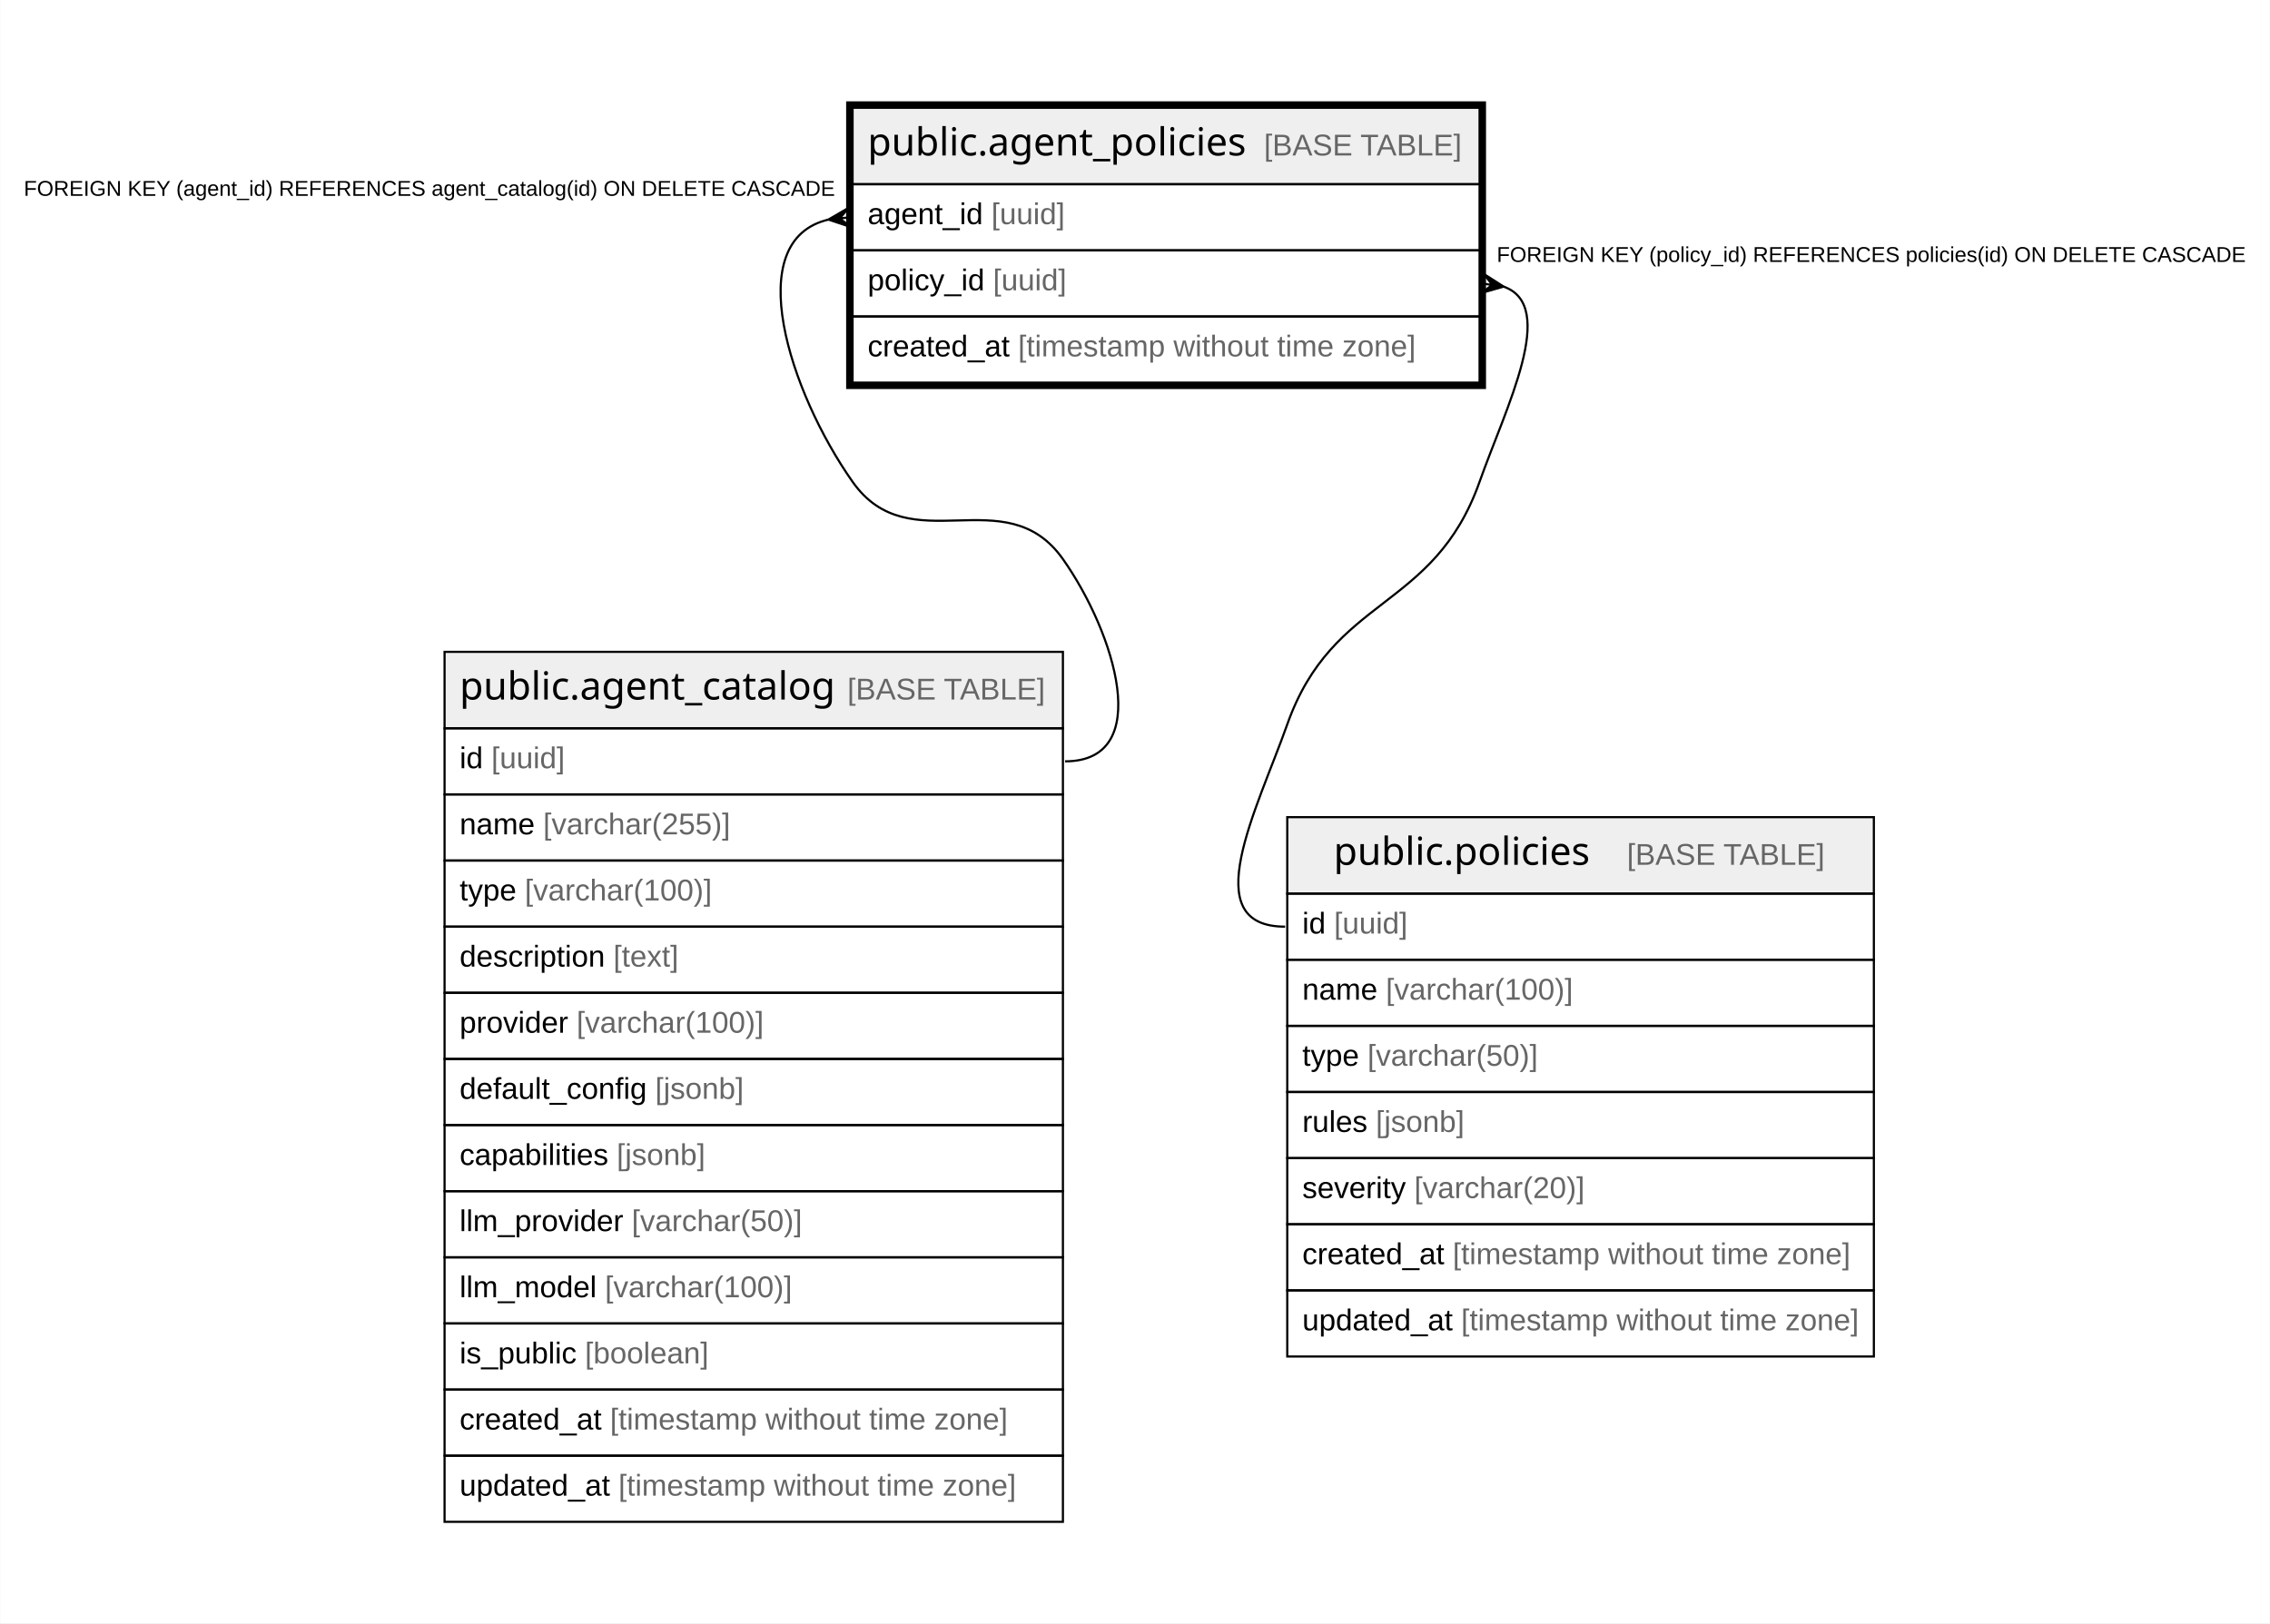
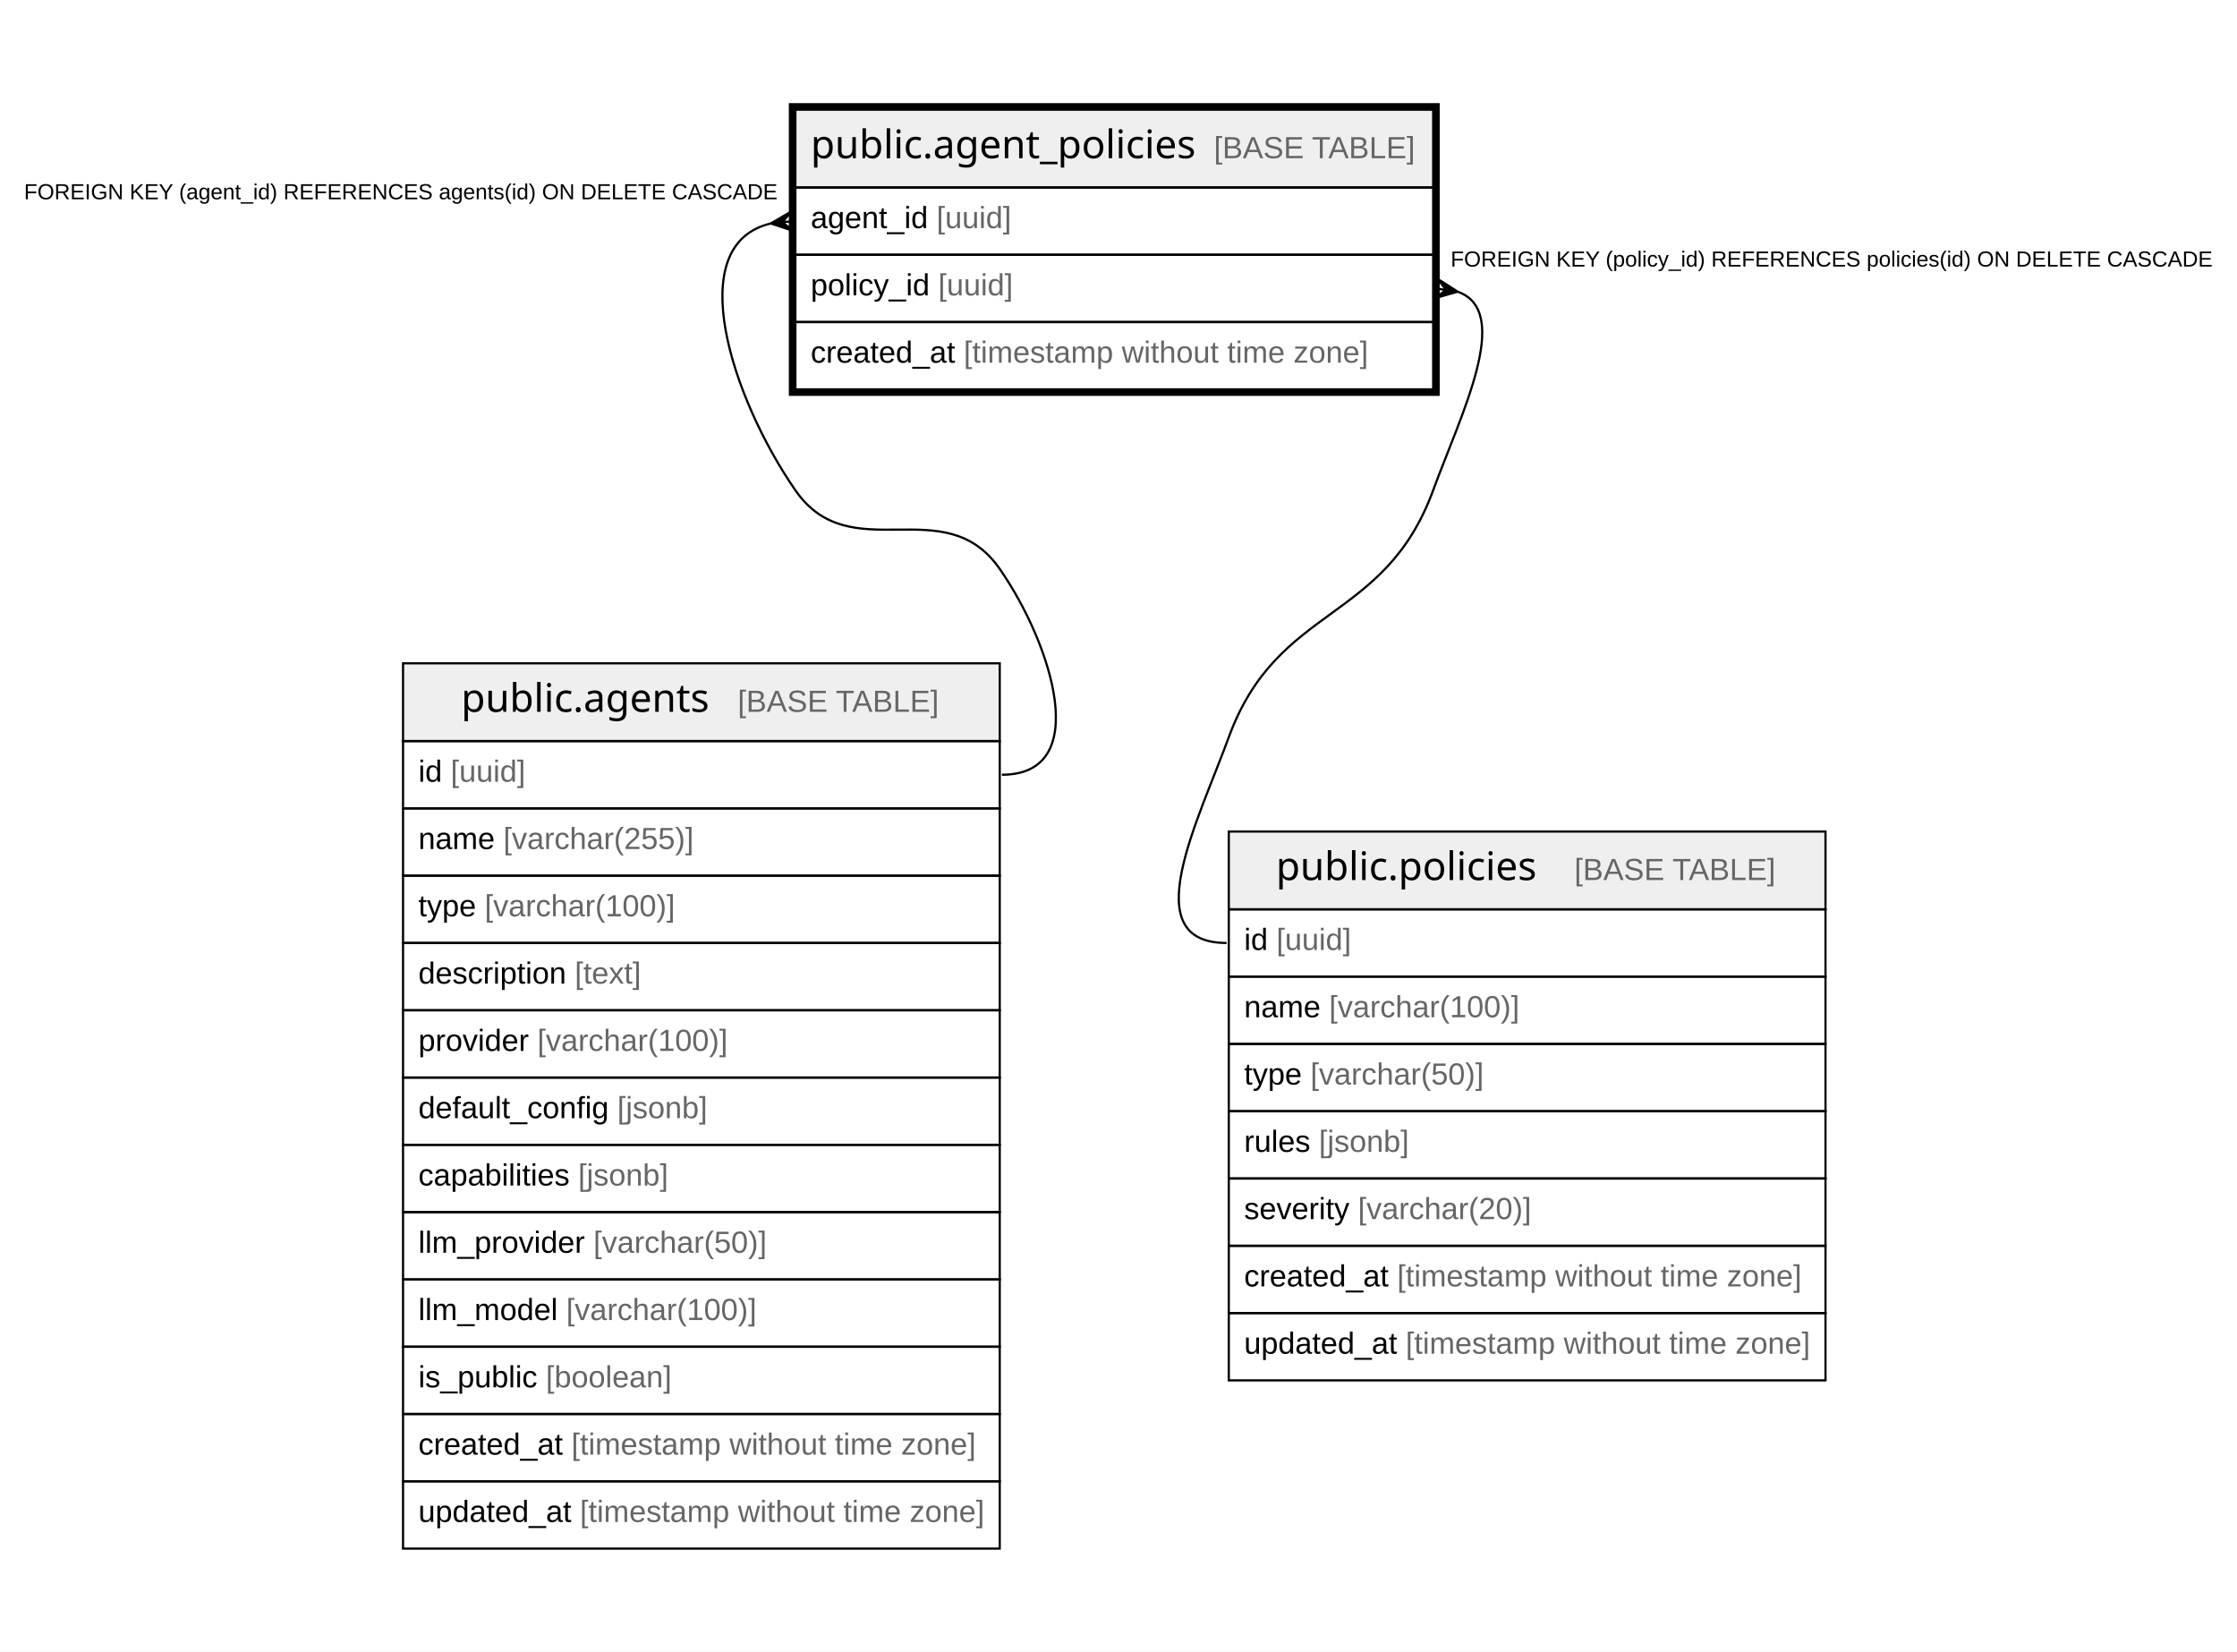
- <svg xmlns="http://www.w3.org/2000/svg" width="1057pt" height="756pt" viewBox="0.00 0.00 1056.83 756.00">
+ <svg xmlns="http://www.w3.org/2000/svg" width="1024pt" height="756pt" viewBox="0.00 0.00 1024.02 756.00">
  <g id="graph0" class="graph" transform="scale(1 1) rotate(0) translate(4 752)">
-     <polygon fill="white" stroke="none" points="-4,4 -4,-752 1052.83,-752 1052.83,4 -4,4" />
+     <polygon fill="white" stroke="none" points="-4,4 -4,-752 1020.02,-752 1020.02,4 -4,4" />
    <g id="node1" class="node">
-       <polygon fill="#efefef" stroke="none" points="392.91,-666.2 392.91,-701.8 684.86,-701.8 684.86,-666.2 392.91,-666.2" />
-       <polygon fill="none" stroke="black" points="392.91,-666.2 392.91,-701.8 684.86,-701.8 684.86,-666.2 392.91,-666.2" />
-       <text text-anchor="start" x="399.91" y="-679.6" font-family="Arial Bold" font-size="18.00">public.agent_policies</text>
-       <text text-anchor="start" x="553.37" y="-679.6" font-family="Arial" font-size="14.00">    </text>
-       <text text-anchor="start" x="584.48" y="-679.6" font-family="Arial" font-size="14.00" fill="#666666">[BASE TABLE]</text>
-       <polygon fill="none" stroke="black" points="392.91,-635.4 392.91,-666.2 684.86,-666.2 684.86,-635.4 392.91,-635.4" />
-       <text text-anchor="start" x="399.91" y="-647.6" font-family="Arial" font-size="14.00">agent_id </text>
-       <text text-anchor="start" x="457.52" y="-647.6" font-family="Arial" font-size="14.00" fill="#666666">[uuid]</text>
-       <polygon fill="none" stroke="black" points="392.91,-604.6 392.91,-635.4 684.86,-635.4 684.86,-604.6 392.91,-604.6" />
-       <text text-anchor="start" x="399.91" y="-616.8" font-family="Arial" font-size="14.00">policy_id </text>
-       <text text-anchor="start" x="458.28" y="-616.8" font-family="Arial" font-size="14.00" fill="#666666">[uuid]</text>
-       <polygon fill="none" stroke="black" points="392.91,-573.8 392.91,-604.6 684.86,-604.6 684.86,-573.8 392.91,-573.8" />
-       <text text-anchor="start" x="399.91" y="-586" font-family="Arial" font-size="14.00">created_at </text>
-       <text text-anchor="start" x="469.96" y="-586" font-family="Arial" font-size="14.00" fill="#666666">[timestamp without time zone]</text>
-       <polygon fill="none" stroke="black" stroke-width="3" points="391.41,-572.3 391.41,-703.3 686.36,-703.3 686.36,-572.3 391.41,-572.3" />
+       <polygon fill="#efefef" stroke="none" points="360.1,-666.2 360.1,-701.8 652.05,-701.8 652.05,-666.2 360.1,-666.2" />
+       <polygon fill="none" stroke="black" points="360.1,-666.2 360.1,-701.8 652.05,-701.8 652.05,-666.2 360.1,-666.2" />
+       <text text-anchor="start" x="367.1" y="-679.6" font-family="Arial Bold" font-size="18.00">public.agent_policies</text>
+       <text text-anchor="start" x="520.56" y="-679.6" font-family="Arial" font-size="14.00">    </text>
+       <text text-anchor="start" x="551.68" y="-679.6" font-family="Arial" font-size="14.00" fill="#666666">[BASE TABLE]</text>
+       <polygon fill="none" stroke="black" points="360.1,-635.4 360.1,-666.2 652.05,-666.2 652.05,-635.4 360.1,-635.4" />
+       <text text-anchor="start" x="367.1" y="-647.6" font-family="Arial" font-size="14.00">agent_id </text>
+       <text text-anchor="start" x="424.71" y="-647.6" font-family="Arial" font-size="14.00" fill="#666666">[uuid]</text>
+       <polygon fill="none" stroke="black" points="360.1,-604.6 360.1,-635.4 652.05,-635.4 652.05,-604.6 360.1,-604.6" />
+       <text text-anchor="start" x="367.1" y="-616.8" font-family="Arial" font-size="14.00">policy_id </text>
+       <text text-anchor="start" x="425.47" y="-616.8" font-family="Arial" font-size="14.00" fill="#666666">[uuid]</text>
+       <polygon fill="none" stroke="black" points="360.1,-573.8 360.1,-604.6 652.05,-604.6 652.05,-573.8 360.1,-573.8" />
+       <text text-anchor="start" x="367.1" y="-586" font-family="Arial" font-size="14.00">created_at </text>
+       <text text-anchor="start" x="437.15" y="-586" font-family="Arial" font-size="14.00" fill="#666666">[timestamp without time zone]</text>
+       <polygon fill="none" stroke="black" stroke-width="3" points="358.6,-572.3 358.6,-703.3 653.55,-703.3 653.55,-572.3 358.6,-572.3" />
    </g>
    <g id="node2" class="node">
-       <polygon fill="#efefef" stroke="none" points="202.92,-412.8 202.92,-448.4 490.85,-448.4 490.85,-412.8 202.92,-412.8" />
-       <polygon fill="none" stroke="black" points="202.92,-412.8 202.92,-448.4 490.85,-448.4 490.85,-412.8 202.92,-412.8" />
-       <text text-anchor="start" x="209.92" y="-426.2" font-family="Arial Bold" font-size="18.00">public.agent_catalog</text>
-       <text text-anchor="start" x="359.36" y="-426.2" font-family="Arial" font-size="14.00">    </text>
-       <text text-anchor="start" x="390.48" y="-426.2" font-family="Arial" font-size="14.00" fill="#666666">[BASE TABLE]</text>
-       <polygon fill="none" stroke="black" points="202.92,-382 202.92,-412.8 490.85,-412.8 490.85,-382 202.92,-382" />
-       <text text-anchor="start" x="209.92" y="-394.2" font-family="Arial" font-size="14.00">id </text>
-       <text text-anchor="start" x="224.7" y="-394.2" font-family="Arial" font-size="14.00" fill="#666666">[uuid]</text>
-       <polygon fill="none" stroke="black" points="202.92,-351.2 202.92,-382 490.85,-382 490.85,-351.2 202.92,-351.2" />
-       <text text-anchor="start" x="209.92" y="-363.4" font-family="Arial" font-size="14.00">name </text>
-       <text text-anchor="start" x="248.83" y="-363.4" font-family="Arial" font-size="14.00" fill="#666666">[varchar(255)]</text>
-       <polygon fill="none" stroke="black" points="202.92,-320.4 202.92,-351.2 490.85,-351.2 490.85,-320.4 202.92,-320.4" />
-       <text text-anchor="start" x="209.92" y="-332.6" font-family="Arial" font-size="14.00">type </text>
-       <text text-anchor="start" x="240.27" y="-332.6" font-family="Arial" font-size="14.00" fill="#666666">[varchar(100)]</text>
-       <polygon fill="none" stroke="black" points="202.92,-289.6 202.92,-320.4 490.85,-320.4 490.85,-289.6 202.92,-289.6" />
-       <text text-anchor="start" x="209.92" y="-301.8" font-family="Arial" font-size="14.00">description </text>
-       <text text-anchor="start" x="281.51" y="-301.8" font-family="Arial" font-size="14.00" fill="#666666">[text]</text>
-       <polygon fill="none" stroke="black" points="202.92,-258.8 202.92,-289.6 490.85,-289.6 490.85,-258.8 202.92,-258.8" />
-       <text text-anchor="start" x="209.92" y="-271" font-family="Arial" font-size="14.00">provider </text>
-       <text text-anchor="start" x="264.39" y="-271" font-family="Arial" font-size="14.00" fill="#666666">[varchar(100)]</text>
-       <polygon fill="none" stroke="black" points="202.92,-228 202.92,-258.8 490.85,-258.8 490.85,-228 202.92,-228" />
-       <text text-anchor="start" x="209.92" y="-240.2" font-family="Arial" font-size="14.00">default_config </text>
-       <text text-anchor="start" x="300.99" y="-240.2" font-family="Arial" font-size="14.00" fill="#666666">[jsonb]</text>
-       <polygon fill="none" stroke="black" points="202.92,-197.2 202.92,-228 490.85,-228 490.85,-197.2 202.92,-197.2" />
-       <text text-anchor="start" x="209.92" y="-209.4" font-family="Arial" font-size="14.00">capabilities </text>
-       <text text-anchor="start" x="283.07" y="-209.4" font-family="Arial" font-size="14.00" fill="#666666">[jsonb]</text>
-       <polygon fill="none" stroke="black" points="202.92,-166.4 202.92,-197.2 490.85,-197.2 490.85,-166.4 202.92,-166.4" />
-       <text text-anchor="start" x="209.92" y="-178.6" font-family="Arial" font-size="14.00">llm_provider </text>
-       <text text-anchor="start" x="290.06" y="-178.6" font-family="Arial" font-size="14.00" fill="#666666">[varchar(50)]</text>
-       <polygon fill="none" stroke="black" points="202.92,-135.6 202.92,-166.4 490.85,-166.4 490.85,-135.6 202.92,-135.6" />
-       <text text-anchor="start" x="209.92" y="-147.8" font-family="Arial" font-size="14.00">llm_model </text>
-       <text text-anchor="start" x="277.61" y="-147.8" font-family="Arial" font-size="14.00" fill="#666666">[varchar(100)]</text>
-       <polygon fill="none" stroke="black" points="202.92,-104.8 202.92,-135.6 490.85,-135.6 490.85,-104.8 202.92,-104.8" />
-       <text text-anchor="start" x="209.92" y="-117" font-family="Arial" font-size="14.00">is_public </text>
-       <text text-anchor="start" x="268.28" y="-117" font-family="Arial" font-size="14.00" fill="#666666">[boolean]</text>
-       <polygon fill="none" stroke="black" points="202.92,-74 202.92,-104.8 490.85,-104.8 490.85,-74 202.92,-74" />
-       <text text-anchor="start" x="209.92" y="-86.2" font-family="Arial" font-size="14.00">created_at </text>
-       <text text-anchor="start" x="279.97" y="-86.2" font-family="Arial" font-size="14.00" fill="#666666">[timestamp without time zone]</text>
-       <polygon fill="none" stroke="black" points="202.92,-43.2 202.92,-74 490.85,-74 490.85,-43.2 202.92,-43.2" />
-       <text text-anchor="start" x="209.92" y="-55.4" font-family="Arial" font-size="14.00">updated_at </text>
-       <text text-anchor="start" x="283.88" y="-55.4" font-family="Arial" font-size="14.00" fill="#666666">[timestamp without time zone]</text>
+       <polygon fill="#efefef" stroke="none" points="180.5,-412.8 180.5,-448.4 453.65,-448.4 453.65,-412.8 180.5,-412.8" />
+       <polygon fill="none" stroke="black" points="180.5,-412.8 180.5,-448.4 453.65,-448.4 453.65,-412.8 180.5,-412.8" />
+       <text text-anchor="start" x="207.09" y="-426.2" font-family="Arial Bold" font-size="18.00">public.agents</text>
+       <text text-anchor="start" x="302.57" y="-426.2" font-family="Arial" font-size="14.00">    </text>
+       <text text-anchor="start" x="333.69" y="-426.2" font-family="Arial" font-size="14.00" fill="#666666">[BASE TABLE]</text>
+       <polygon fill="none" stroke="black" points="180.5,-382 180.5,-412.8 453.65,-412.8 453.65,-382 180.5,-382" />
+       <text text-anchor="start" x="187.5" y="-394.2" font-family="Arial" font-size="14.00">id </text>
+       <text text-anchor="start" x="202.29" y="-394.2" font-family="Arial" font-size="14.00" fill="#666666">[uuid]</text>
+       <polygon fill="none" stroke="black" points="180.5,-351.2 180.5,-382 453.65,-382 453.65,-351.2 180.5,-351.2" />
+       <text text-anchor="start" x="187.5" y="-363.4" font-family="Arial" font-size="14.00">name </text>
+       <text text-anchor="start" x="226.41" y="-363.4" font-family="Arial" font-size="14.00" fill="#666666">[varchar(255)]</text>
+       <polygon fill="none" stroke="black" points="180.5,-320.4 180.5,-351.2 453.65,-351.2 453.65,-320.4 180.5,-320.4" />
+       <text text-anchor="start" x="187.5" y="-332.6" font-family="Arial" font-size="14.00">type </text>
+       <text text-anchor="start" x="217.86" y="-332.6" font-family="Arial" font-size="14.00" fill="#666666">[varchar(100)]</text>
+       <polygon fill="none" stroke="black" points="180.5,-289.6 180.5,-320.4 453.65,-320.4 453.65,-289.6 180.5,-289.6" />
+       <text text-anchor="start" x="187.5" y="-301.8" font-family="Arial" font-size="14.00">description </text>
+       <text text-anchor="start" x="259.1" y="-301.8" font-family="Arial" font-size="14.00" fill="#666666">[text]</text>
+       <polygon fill="none" stroke="black" points="180.5,-258.8 180.5,-289.6 453.65,-289.6 453.65,-258.8 180.5,-258.8" />
+       <text text-anchor="start" x="187.5" y="-271" font-family="Arial" font-size="14.00">provider </text>
+       <text text-anchor="start" x="241.97" y="-271" font-family="Arial" font-size="14.00" fill="#666666">[varchar(100)]</text>
+       <polygon fill="none" stroke="black" points="180.5,-228 180.5,-258.8 453.65,-258.8 453.65,-228 180.5,-228" />
+       <text text-anchor="start" x="187.5" y="-240.2" font-family="Arial" font-size="14.00">default_config </text>
+       <text text-anchor="start" x="278.57" y="-240.2" font-family="Arial" font-size="14.00" fill="#666666">[jsonb]</text>
+       <polygon fill="none" stroke="black" points="180.5,-197.2 180.5,-228 453.65,-228 453.65,-197.2 180.5,-197.2" />
+       <text text-anchor="start" x="187.5" y="-209.4" font-family="Arial" font-size="14.00">capabilities </text>
+       <text text-anchor="start" x="260.66" y="-209.4" font-family="Arial" font-size="14.00" fill="#666666">[jsonb]</text>
+       <polygon fill="none" stroke="black" points="180.5,-166.4 180.5,-197.2 453.65,-197.2 453.65,-166.4 180.5,-166.4" />
+       <text text-anchor="start" x="187.5" y="-178.6" font-family="Arial" font-size="14.00">llm_provider </text>
+       <text text-anchor="start" x="267.64" y="-178.6" font-family="Arial" font-size="14.00" fill="#666666">[varchar(50)]</text>
+       <polygon fill="none" stroke="black" points="180.5,-135.6 180.5,-166.4 453.65,-166.4 453.65,-135.6 180.5,-135.6" />
+       <text text-anchor="start" x="187.5" y="-147.8" font-family="Arial" font-size="14.00">llm_model </text>
+       <text text-anchor="start" x="255.19" y="-147.8" font-family="Arial" font-size="14.00" fill="#666666">[varchar(100)]</text>
+       <polygon fill="none" stroke="black" points="180.5,-104.8 180.5,-135.6 453.65,-135.6 453.65,-104.8 180.5,-104.8" />
+       <text text-anchor="start" x="187.5" y="-117" font-family="Arial" font-size="14.00">is_public </text>
+       <text text-anchor="start" x="245.87" y="-117" font-family="Arial" font-size="14.00" fill="#666666">[boolean]</text>
+       <polygon fill="none" stroke="black" points="180.5,-74 180.5,-104.8 453.65,-104.8 453.65,-74 180.5,-74" />
+       <text text-anchor="start" x="187.5" y="-86.2" font-family="Arial" font-size="14.00">created_at </text>
+       <text text-anchor="start" x="257.55" y="-86.2" font-family="Arial" font-size="14.00" fill="#666666">[timestamp without time zone]</text>
+       <polygon fill="none" stroke="black" points="180.5,-43.2 180.5,-74 453.65,-74 453.65,-43.2 180.5,-43.2" />
+       <text text-anchor="start" x="187.5" y="-55.4" font-family="Arial" font-size="14.00">updated_at </text>
+       <text text-anchor="start" x="261.46" y="-55.4" font-family="Arial" font-size="14.00" fill="#666666">[timestamp without time zone]</text>
    </g>
    <g id="edge1" class="edge">
-       <path fill="none" stroke="black" d="M381.77,-649.74C340.5,-640.24 363.55,-569.32 392.91,-527.6 419.6,-489.68 464.11,-529.49 490.85,-491.6 514.99,-457.39 533.72,-397.4 491.85,-397.4" />
-       <polygon fill="black" stroke="black" points="381.63,-649.72 391.11,-655.24 386.94,-650.28 391.24,-650.73 391.24,-650.73 391.24,-650.73 386.94,-650.28 392.05,-646.29 381.63,-649.72" />
-       <text text-anchor="start" x="7" y="-660.8" font-family="Arial" font-size="10.00">FOREIGN KEY (agent_id) REFERENCES agent_catalog(id) ON DELETE CASCADE</text>
+       <path fill="none" stroke="black" d="M348.96,-649.74C307.74,-640.27 331.06,-569.54 360.1,-527.6 385.47,-490.98 428.24,-528.19 453.65,-491.6 477.53,-457.21 496.52,-397.4 454.65,-397.4" />
+       <polygon fill="black" stroke="black" points="348.82,-649.72 358.3,-655.24 354.13,-650.28 358.44,-650.73 358.44,-650.73 358.44,-650.73 354.13,-650.28 359.24,-646.29 348.82,-649.72" />
+       <text text-anchor="start" x="7" y="-660.8" font-family="Arial" font-size="10.00">FOREIGN KEY (agent_id) REFERENCES agents(id) ON DELETE CASCADE</text>
    </g>
    <g id="node3" class="node">
-       <polygon fill="#efefef" stroke="none" points="595.31,-335.8 595.31,-371.4 868.46,-371.4 868.46,-335.8 595.31,-335.8" />
-       <polygon fill="none" stroke="black" points="595.31,-335.8 595.31,-371.4 868.46,-371.4 868.46,-335.8 595.31,-335.8" />
-       <text text-anchor="start" x="616.9" y="-349.2" font-family="Arial Bold" font-size="18.00">public.policies</text>
-       <text text-anchor="start" x="722.38" y="-349.2" font-family="Arial" font-size="14.00">    </text>
-       <text text-anchor="start" x="753.49" y="-349.2" font-family="Arial" font-size="14.00" fill="#666666">[BASE TABLE]</text>
-       <polygon fill="none" stroke="black" points="595.31,-305 595.31,-335.8 868.46,-335.8 868.46,-305 595.31,-305" />
-       <text text-anchor="start" x="602.31" y="-317.2" font-family="Arial" font-size="14.00">id </text>
-       <text text-anchor="start" x="617.1" y="-317.2" font-family="Arial" font-size="14.00" fill="#666666">[uuid]</text>
-       <polygon fill="none" stroke="black" points="595.31,-274.2 595.31,-305 868.46,-305 868.46,-274.2 595.31,-274.2" />
-       <text text-anchor="start" x="602.31" y="-286.4" font-family="Arial" font-size="14.00">name </text>
-       <text text-anchor="start" x="641.22" y="-286.4" font-family="Arial" font-size="14.00" fill="#666666">[varchar(100)]</text>
-       <polygon fill="none" stroke="black" points="595.31,-243.4 595.31,-274.2 868.46,-274.2 868.46,-243.4 595.31,-243.4" />
-       <text text-anchor="start" x="602.31" y="-255.6" font-family="Arial" font-size="14.00">type </text>
-       <text text-anchor="start" x="632.66" y="-255.6" font-family="Arial" font-size="14.00" fill="#666666">[varchar(50)]</text>
-       <polygon fill="none" stroke="black" points="595.31,-212.6 595.31,-243.4 868.46,-243.4 868.46,-212.6 595.31,-212.6" />
-       <text text-anchor="start" x="602.31" y="-224.8" font-family="Arial" font-size="14.00">rules </text>
-       <text text-anchor="start" x="636.55" y="-224.8" font-family="Arial" font-size="14.00" fill="#666666">[jsonb]</text>
-       <polygon fill="none" stroke="black" points="595.31,-181.8 595.31,-212.6 868.46,-212.6 868.46,-181.8 595.31,-181.8" />
-       <text text-anchor="start" x="602.31" y="-194" font-family="Arial" font-size="14.00">severity </text>
-       <text text-anchor="start" x="654.44" y="-194" font-family="Arial" font-size="14.00" fill="#666666">[varchar(20)]</text>
-       <polygon fill="none" stroke="black" points="595.31,-151 595.31,-181.8 868.46,-181.8 868.46,-151 595.31,-151" />
-       <text text-anchor="start" x="602.31" y="-163.2" font-family="Arial" font-size="14.00">created_at </text>
-       <text text-anchor="start" x="672.36" y="-163.2" font-family="Arial" font-size="14.00" fill="#666666">[timestamp without time zone]</text>
-       <polygon fill="none" stroke="black" points="595.31,-120.2 595.31,-151 868.46,-151 868.46,-120.2 595.31,-120.2" />
-       <text text-anchor="start" x="602.31" y="-132.4" font-family="Arial" font-size="14.00">updated_at </text>
-       <text text-anchor="start" x="676.27" y="-132.4" font-family="Arial" font-size="14.00" fill="#666666">[timestamp without time zone]</text>
+       <polygon fill="#efefef" stroke="none" points="558.5,-335.8 558.5,-371.4 831.65,-371.4 831.65,-335.8 558.5,-335.8" />
+       <polygon fill="none" stroke="black" points="558.5,-335.8 558.5,-371.4 831.65,-371.4 831.65,-335.8 558.5,-335.8" />
+       <text text-anchor="start" x="580.09" y="-349.2" font-family="Arial Bold" font-size="18.00">public.policies</text>
+       <text text-anchor="start" x="685.57" y="-349.2" font-family="Arial" font-size="14.00">    </text>
+       <text text-anchor="start" x="716.69" y="-349.2" font-family="Arial" font-size="14.00" fill="#666666">[BASE TABLE]</text>
+       <polygon fill="none" stroke="black" points="558.5,-305 558.5,-335.8 831.65,-335.8 831.65,-305 558.5,-305" />
+       <text text-anchor="start" x="565.5" y="-317.2" font-family="Arial" font-size="14.00">id </text>
+       <text text-anchor="start" x="580.29" y="-317.2" font-family="Arial" font-size="14.00" fill="#666666">[uuid]</text>
+       <polygon fill="none" stroke="black" points="558.5,-274.2 558.5,-305 831.65,-305 831.65,-274.2 558.5,-274.2" />
+       <text text-anchor="start" x="565.5" y="-286.4" font-family="Arial" font-size="14.00">name </text>
+       <text text-anchor="start" x="604.41" y="-286.4" font-family="Arial" font-size="14.00" fill="#666666">[varchar(100)]</text>
+       <polygon fill="none" stroke="black" points="558.5,-243.4 558.5,-274.2 831.65,-274.2 831.65,-243.4 558.5,-243.4" />
+       <text text-anchor="start" x="565.5" y="-255.6" font-family="Arial" font-size="14.00">type </text>
+       <text text-anchor="start" x="595.86" y="-255.6" font-family="Arial" font-size="14.00" fill="#666666">[varchar(50)]</text>
+       <polygon fill="none" stroke="black" points="558.5,-212.6 558.5,-243.4 831.65,-243.4 831.65,-212.6 558.5,-212.6" />
+       <text text-anchor="start" x="565.5" y="-224.8" font-family="Arial" font-size="14.00">rules </text>
+       <text text-anchor="start" x="599.74" y="-224.8" font-family="Arial" font-size="14.00" fill="#666666">[jsonb]</text>
+       <polygon fill="none" stroke="black" points="558.5,-181.8 558.5,-212.6 831.65,-212.6 831.65,-181.8 558.5,-181.8" />
+       <text text-anchor="start" x="565.5" y="-194" font-family="Arial" font-size="14.00">severity </text>
+       <text text-anchor="start" x="617.63" y="-194" font-family="Arial" font-size="14.00" fill="#666666">[varchar(20)]</text>
+       <polygon fill="none" stroke="black" points="558.5,-151 558.5,-181.8 831.65,-181.8 831.65,-151 558.5,-151" />
+       <text text-anchor="start" x="565.5" y="-163.2" font-family="Arial" font-size="14.00">created_at </text>
+       <text text-anchor="start" x="635.55" y="-163.2" font-family="Arial" font-size="14.00" fill="#666666">[timestamp without time zone]</text>
+       <polygon fill="none" stroke="black" points="558.5,-120.2 558.5,-151 831.65,-151 831.65,-120.2 558.5,-120.2" />
+       <text text-anchor="start" x="565.5" y="-132.4" font-family="Arial" font-size="14.00">updated_at </text>
+       <text text-anchor="start" x="639.46" y="-132.4" font-family="Arial" font-size="14.00" fill="#666666">[timestamp without time zone]</text>
    </g>
    <g id="edge2" class="edge">
-       <path fill="none" stroke="black" d="M695.98,-618.53C721.53,-609.66 697.23,-562.53 684.86,-527.6 663.46,-467.2 616.7,-475 595.31,-414.6 581.33,-375.13 552.44,-320.4 594.31,-320.4" />
-       <polygon fill="black" stroke="black" points="696.08,-618.51 685.54,-615.5 690.8,-619.28 686.52,-619.9 686.52,-619.9 686.52,-619.9 690.8,-619.28 686.83,-624.41 696.08,-618.51" />
-       <text text-anchor="start" x="692.86" y="-630" font-family="Arial" font-size="10.00">FOREIGN KEY (policy_id) REFERENCES policies(id) ON DELETE CASCADE</text>
+       <path fill="none" stroke="black" d="M663.18,-618.52C688.79,-609.63 664.8,-562.4 652.05,-527.6 629.62,-466.38 580.92,-475.82 558.5,-414.6 544.11,-375.28 515.63,-320.4 557.5,-320.4" />
+       <polygon fill="black" stroke="black" points="663.28,-618.51 652.73,-615.5 658,-619.28 653.71,-619.9 653.71,-619.9 653.71,-619.9 658,-619.28 654.03,-624.4 663.28,-618.51" />
+       <text text-anchor="start" x="660.05" y="-630" font-family="Arial" font-size="10.00">FOREIGN KEY (policy_id) REFERENCES policies(id) ON DELETE CASCADE</text>
    </g>
  </g>
</svg>
